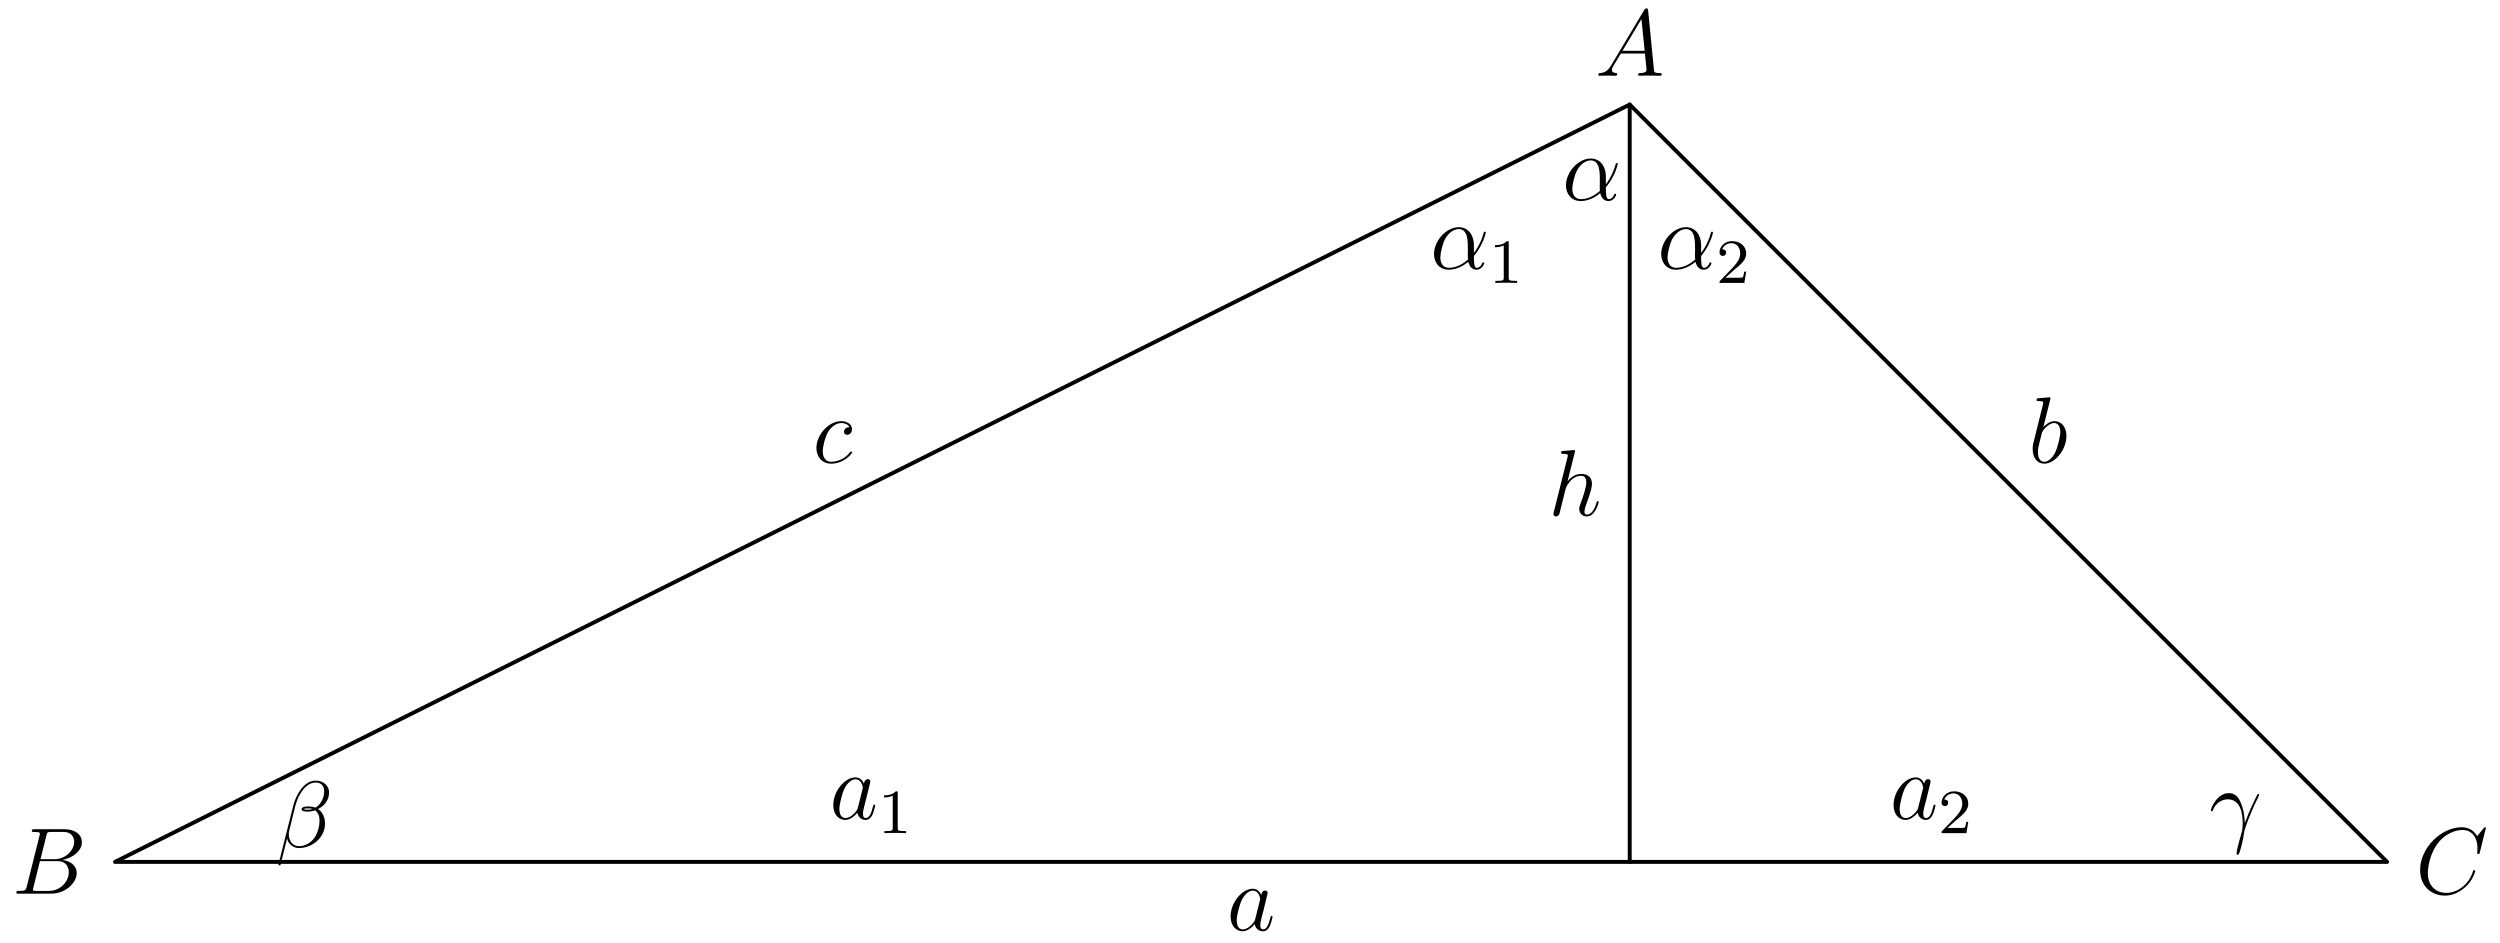
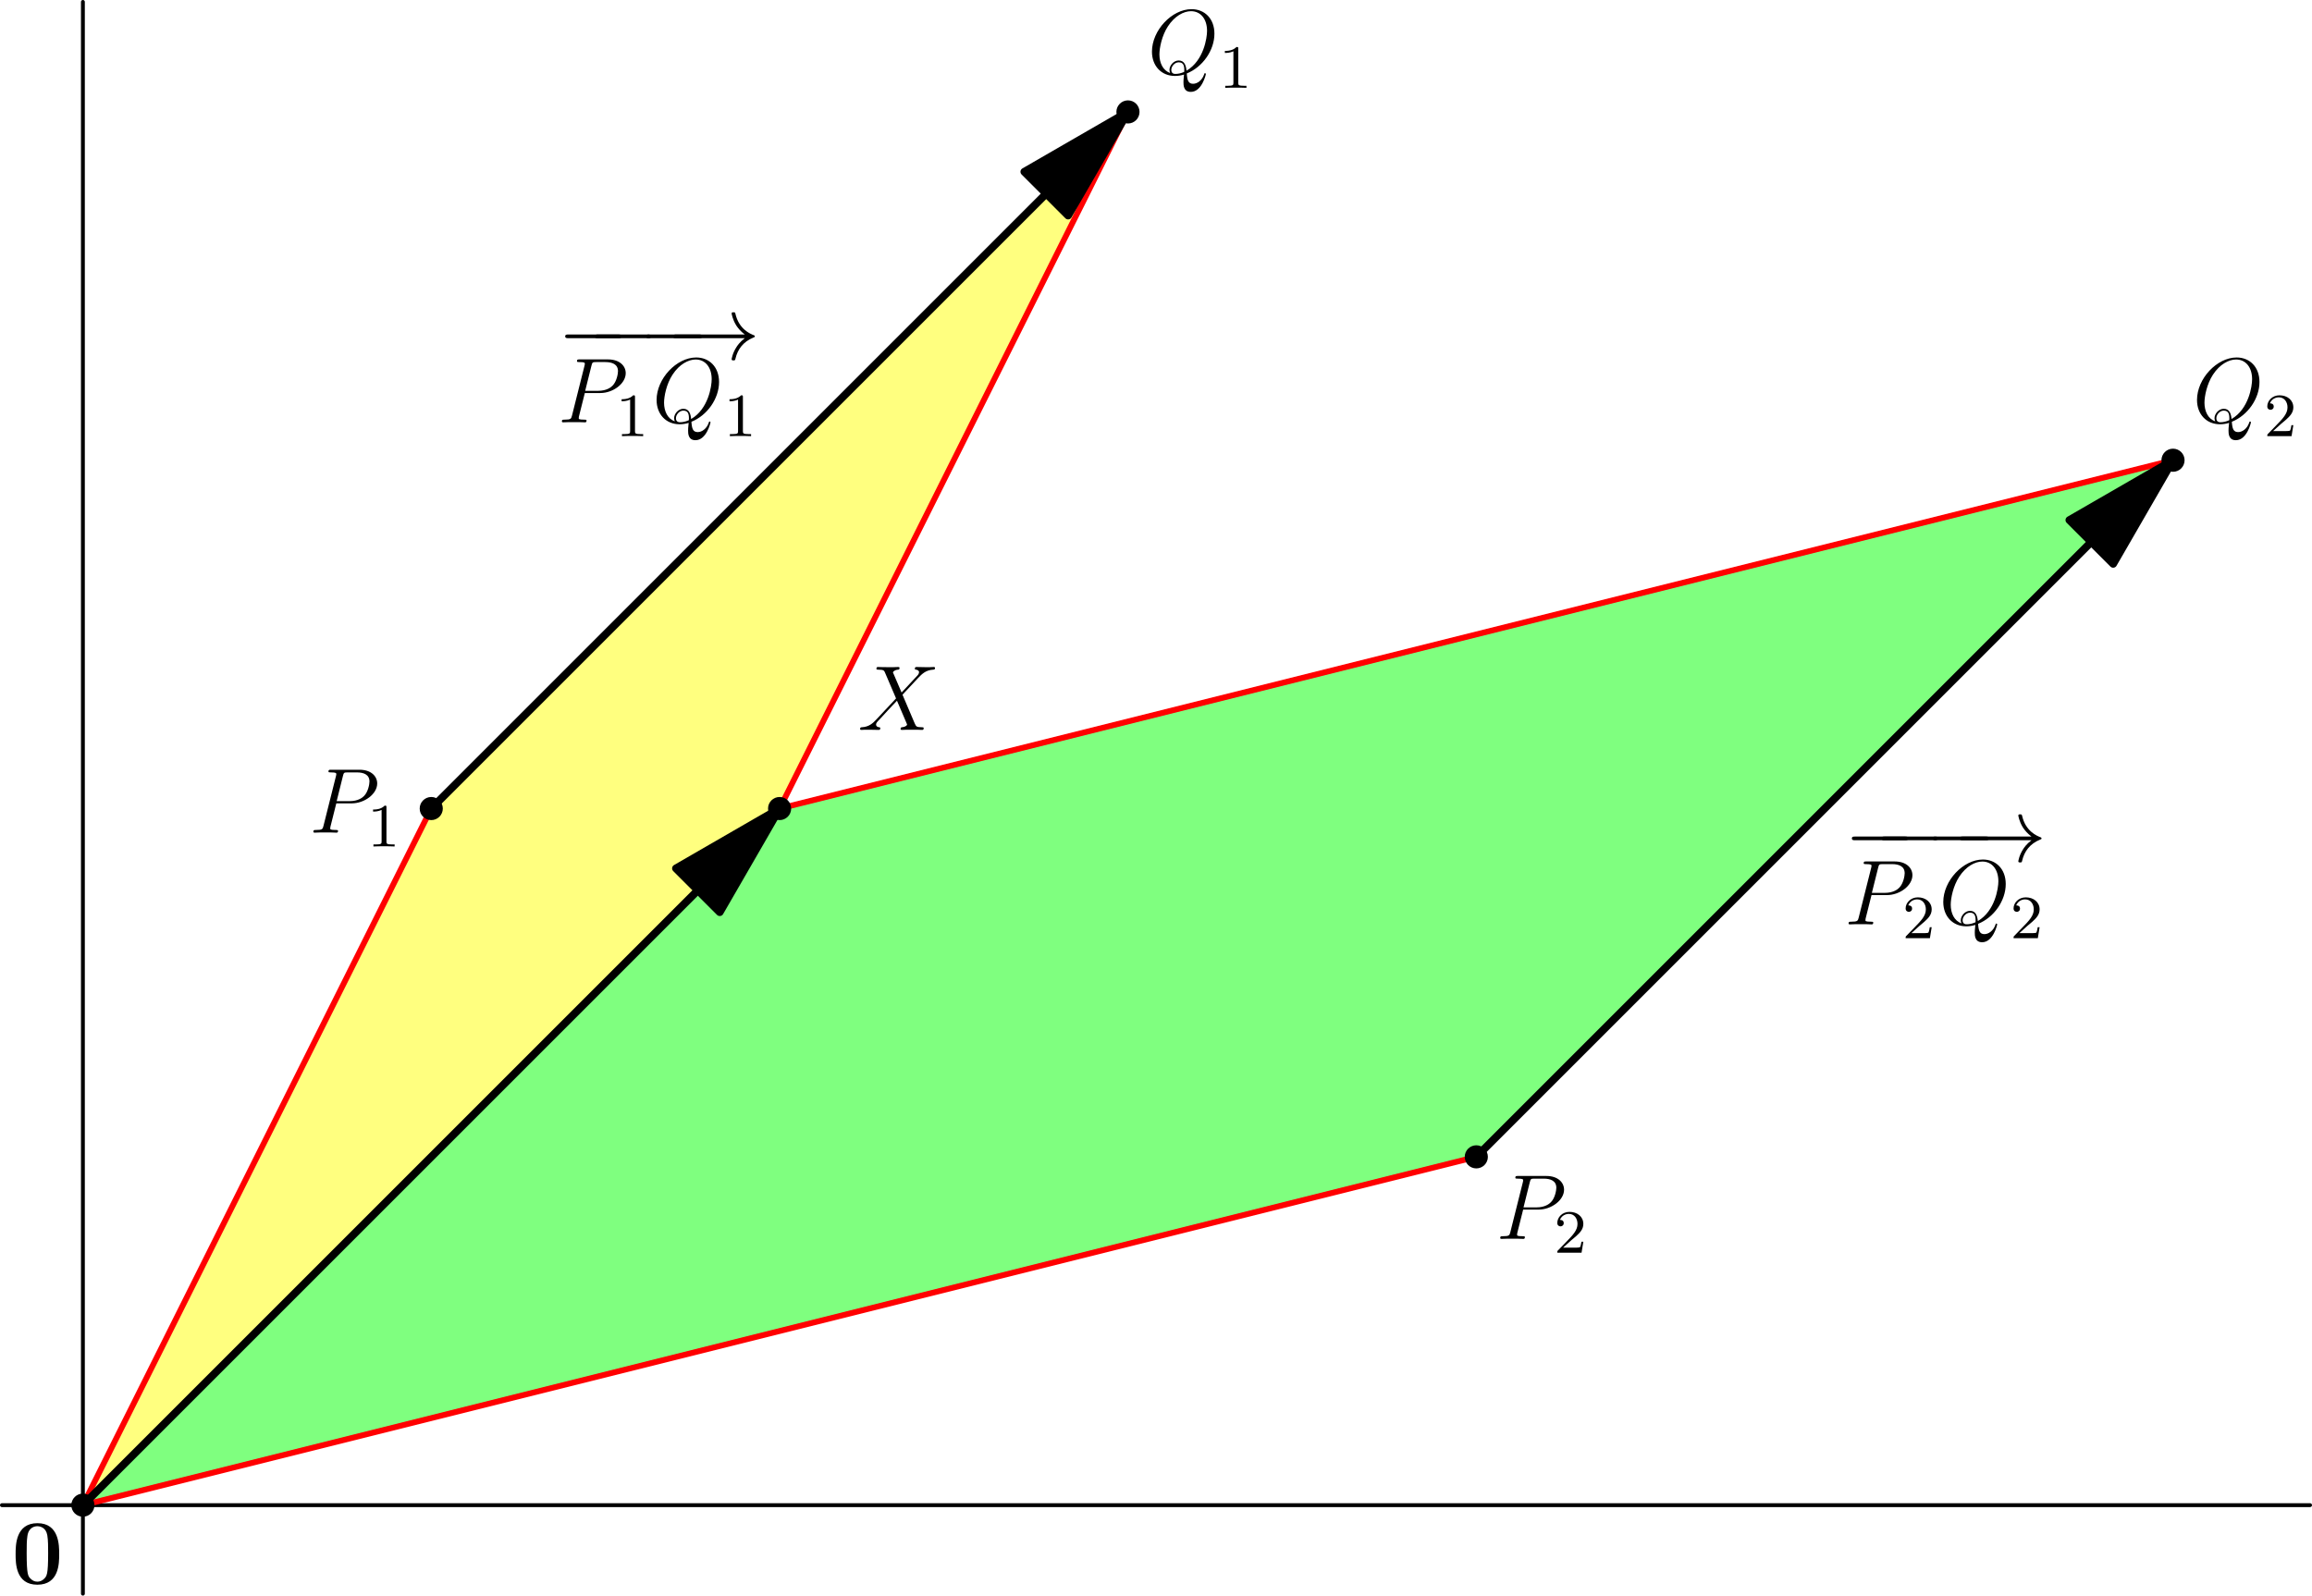
- <svg xmlns="http://www.w3.org/2000/svg" xmlns:xlink="http://www.w3.org/1999/xlink" version="1.1" width="316.894pt" height="119.481pt" viewBox="56.409 53.858 316.894 119.481">
+ <svg xmlns="http://www.w3.org/2000/svg" xmlns:xlink="http://www.w3.org/1999/xlink" version="1.1" width="300pt" height="207.067pt" viewBox="56.409 53.858 300 207.067">
  <defs>
-     <path id="g1-49" d="M2.503-5.077C2.503-5.292 2.487-5.3 2.271-5.3C1.945-4.981 1.522-4.79 .765-4.79V-4.527C.98-4.527 1.411-4.527 1.873-4.742V-.654C1.873-.359 1.849-.263 1.092-.263H.813V0C1.14-.024 1.825-.024 2.184-.024S3.236-.024 3.563 0V-.263H3.284C2.527-.263 2.503-.359 2.503-.654V-5.077Z" />
-     <path id="g1-50" d="M2.248-1.626C2.375-1.745 2.71-2.008 2.837-2.12C3.332-2.574 3.802-3.013 3.802-3.738C3.802-4.686 3.005-5.3 2.008-5.3C1.052-5.3 .422-4.575 .422-3.866C.422-3.475 .733-3.419 .845-3.419C1.012-3.419 1.259-3.539 1.259-3.842C1.259-4.256 .861-4.256 .765-4.256C.996-4.838 1.53-5.037 1.921-5.037C2.662-5.037 3.045-4.407 3.045-3.738C3.045-2.909 2.463-2.303 1.522-1.339L.518-.303C.422-.215 .422-.199 .422 0H3.571L3.802-1.427H3.555C3.531-1.267 3.467-.869 3.371-.717C3.324-.654 2.718-.654 2.59-.654H1.172L2.248-1.626Z" />
-     <path id="g0-11" d="M5.535-3.025C5.535-4.184 4.878-5.272 3.61-5.272C2.044-5.272 .478-3.563 .478-1.865C.478-.825 1.124 .12 2.343 .12C3.084 .12 3.969-.167 4.818-.885C4.985-.215 5.356 .12 5.87 .12C6.516 .12 6.838-.55 6.838-.705C6.838-.813 6.755-.813 6.719-.813C6.623-.813 6.611-.777 6.575-.681C6.468-.383 6.193-.12 5.906-.12C5.535-.12 5.535-.885 5.535-1.614C6.755-3.072 7.042-4.579 7.042-4.591C7.042-4.698 6.946-4.698 6.91-4.698C6.802-4.698 6.791-4.663 6.743-4.447C6.587-3.921 6.276-2.989 5.535-2.008V-3.025ZM4.782-1.172C3.73-.227 2.786-.12 2.367-.12C1.518-.12 1.279-.873 1.279-1.435C1.279-1.949 1.542-3.168 1.913-3.826C2.403-4.663 3.072-5.033 3.61-5.033C4.77-5.033 4.77-3.515 4.77-2.511C4.77-2.212 4.758-1.901 4.758-1.602C4.758-1.363 4.77-1.303 4.782-1.172Z" />
-     <path id="g0-12" d="M6.767-6.958C6.767-7.675 6.157-8.428 5.069-8.428C3.527-8.428 2.546-6.539 2.236-5.296L.347 2.2C.323 2.295 .395 2.319 .454 2.319C.538 2.319 .598 2.307 .61 2.248L1.447-1.1C1.566-.43 2.224 .12 2.929 .12C4.639 .12 6.253-1.219 6.253-3.001C6.253-3.455 6.145-3.909 5.894-4.292C5.75-4.519 5.571-4.686 5.38-4.83C6.241-5.284 6.767-6.013 6.767-6.958ZM4.686-4.842C4.495-4.77 4.304-4.746 4.077-4.746C3.909-4.746 3.754-4.734 3.539-4.806C3.658-4.89 3.838-4.914 4.089-4.914C4.304-4.914 4.519-4.89 4.686-4.842ZM6.145-7.066C6.145-6.408 5.822-5.452 5.045-5.009C4.818-5.093 4.507-5.153 4.244-5.153C3.993-5.153 3.276-5.177 3.276-4.794C3.276-4.471 3.933-4.507 4.136-4.507C4.447-4.507 4.722-4.579 5.009-4.663C5.392-4.352 5.559-3.945 5.559-3.347C5.559-2.654 5.368-2.092 5.141-1.578C4.746-.693 3.814-.12 2.989-.12C2.116-.12 1.662-.813 1.662-1.626C1.662-1.733 1.662-1.889 1.71-2.068L2.487-5.212C2.881-6.779 3.885-8.189 5.045-8.189C5.906-8.189 6.145-7.592 6.145-7.066Z" />
-     <path id="g0-13" d="M4.519-1.459C4.495-2.044 4.471-2.965 4.017-4.041C3.778-4.639 3.371-5.272 2.499-5.272C1.028-5.272 .227-3.395 .227-3.084C.227-2.977 .311-2.977 .347-2.977C.454-2.977 .454-3.001 .514-3.156C.765-3.897 1.53-4.483 2.355-4.483C4.017-4.483 4.256-2.63 4.256-1.447C4.256-.693 4.172-.442 4.101-.203C3.873 .538 3.479 2.02 3.479 2.355C3.479 2.451 3.515 2.558 3.61 2.558C3.79 2.558 3.897 2.164 4.029 1.686C4.316 .634 4.388 .108 4.447-.371C4.483-.658 5.165-2.63 6.109-4.507C6.193-4.698 6.36-5.021 6.36-5.057C6.36-5.069 6.348-5.153 6.241-5.153C6.217-5.153 6.157-5.153 6.133-5.105C6.109-5.081 5.691-4.268 5.332-3.455C5.153-3.049 4.914-2.511 4.519-1.459Z" />
-     <path id="g0-65" d="M2.032-1.327C1.614-.622 1.207-.383 .634-.347C.502-.335 .406-.335 .406-.12C.406-.048 .466 0 .55 0C.765 0 1.303-.024 1.518-.024C1.865-.024 2.248 0 2.582 0C2.654 0 2.798 0 2.798-.227C2.798-.335 2.702-.347 2.63-.347C2.355-.371 2.128-.466 2.128-.753C2.128-.921 2.2-1.052 2.355-1.315L3.264-2.821H6.312C6.324-2.714 6.324-2.618 6.336-2.511C6.372-2.2 6.516-.956 6.516-.729C6.516-.371 5.906-.347 5.715-.347C5.583-.347 5.452-.347 5.452-.132C5.452 0 5.559 0 5.631 0C5.834 0 6.073-.024 6.276-.024H6.958C7.687-.024 8.213 0 8.225 0C8.309 0 8.44 0 8.44-.227C8.44-.347 8.333-.347 8.153-.347C7.496-.347 7.484-.454 7.448-.813L6.719-8.273C6.695-8.512 6.647-8.536 6.516-8.536C6.396-8.536 6.324-8.512 6.217-8.333L2.032-1.327ZM3.467-3.168L5.87-7.185L6.276-3.168H3.467Z" />
-     <path id="g0-66" d="M4.376-7.352C4.483-7.795 4.531-7.819 4.997-7.819H6.551C7.902-7.819 7.902-6.671 7.902-6.563C7.902-5.595 6.934-4.364 5.356-4.364H3.634L4.376-7.352ZM6.396-4.268C7.699-4.507 8.883-5.416 8.883-6.516C8.883-7.448 8.058-8.165 6.707-8.165H2.869C2.642-8.165 2.534-8.165 2.534-7.938C2.534-7.819 2.642-7.819 2.821-7.819C3.551-7.819 3.551-7.723 3.551-7.592C3.551-7.568 3.551-7.496 3.503-7.317L1.889-.885C1.781-.466 1.757-.347 .921-.347C.693-.347 .574-.347 .574-.132C.574 0 .646 0 .885 0H4.985C6.814 0 8.225-1.387 8.225-2.594C8.225-3.575 7.364-4.172 6.396-4.268ZM4.698-.347H3.084C2.917-.347 2.893-.347 2.821-.359C2.69-.371 2.678-.395 2.678-.49C2.678-.574 2.702-.646 2.726-.753L3.563-4.125H5.81C7.221-4.125 7.221-2.809 7.221-2.714C7.221-1.566 6.181-.347 4.698-.347Z" />
-     <path id="g0-67" d="M8.931-8.309C8.931-8.416 8.847-8.416 8.823-8.416S8.751-8.416 8.656-8.297L7.831-7.293C7.412-8.01 6.755-8.416 5.858-8.416C3.276-8.416 .598-5.798 .598-2.989C.598-.992 1.997 .251 3.742 .251C4.698 .251 5.535-.155 6.229-.741C7.269-1.614 7.58-2.774 7.58-2.869C7.58-2.977 7.484-2.977 7.448-2.977C7.34-2.977 7.329-2.905 7.305-2.857C6.755-.992 5.141-.096 3.945-.096C2.678-.096 1.578-.909 1.578-2.606C1.578-2.989 1.698-5.069 3.049-6.635C3.706-7.4 4.83-8.07 5.966-8.07C7.281-8.07 7.867-6.982 7.867-5.762C7.867-5.452 7.831-5.189 7.831-5.141C7.831-5.033 7.95-5.033 7.986-5.033C8.118-5.033 8.13-5.045 8.177-5.26L8.931-8.309Z" />
-     <path id="g0-97" d="M3.599-1.423C3.539-1.219 3.539-1.196 3.371-.968C3.108-.634 2.582-.12 2.02-.12C1.53-.12 1.255-.562 1.255-1.267C1.255-1.925 1.626-3.264 1.853-3.766C2.26-4.603 2.821-5.033 3.288-5.033C4.077-5.033 4.232-4.053 4.232-3.957C4.232-3.945 4.196-3.79 4.184-3.766L3.599-1.423ZM4.364-4.483C4.232-4.794 3.909-5.272 3.288-5.272C1.937-5.272 .478-3.527 .478-1.757C.478-.574 1.172 .12 1.985 .12C2.642 .12 3.204-.395 3.539-.789C3.658-.084 4.22 .12 4.579 .12S5.224-.096 5.44-.526C5.631-.933 5.798-1.662 5.798-1.71C5.798-1.769 5.75-1.817 5.679-1.817C5.571-1.817 5.559-1.757 5.511-1.578C5.332-.873 5.105-.12 4.615-.12C4.268-.12 4.244-.43 4.244-.669C4.244-.944 4.28-1.076 4.388-1.542C4.471-1.841 4.531-2.104 4.627-2.451C5.069-4.244 5.177-4.674 5.177-4.746C5.177-4.914 5.045-5.045 4.866-5.045C4.483-5.045 4.388-4.627 4.364-4.483Z" />
-     <path id="g0-98" d="M2.762-7.998C2.774-8.046 2.798-8.118 2.798-8.177C2.798-8.297 2.678-8.297 2.654-8.297C2.642-8.297 2.212-8.261 1.997-8.237C1.793-8.225 1.614-8.201 1.399-8.189C1.112-8.165 1.028-8.153 1.028-7.938C1.028-7.819 1.148-7.819 1.267-7.819C1.877-7.819 1.877-7.711 1.877-7.592C1.877-7.508 1.781-7.161 1.733-6.946L1.447-5.798C1.327-5.32 .646-2.606 .598-2.391C.538-2.092 .538-1.889 .538-1.733C.538-.514 1.219 .12 1.997 .12C3.383 .12 4.818-1.662 4.818-3.395C4.818-4.495 4.196-5.272 3.3-5.272C2.678-5.272 2.116-4.758 1.889-4.519L2.762-7.998ZM2.008-.12C1.626-.12 1.207-.406 1.207-1.339C1.207-1.733 1.243-1.961 1.459-2.798C1.494-2.953 1.686-3.718 1.733-3.873C1.757-3.969 2.463-5.033 3.276-5.033C3.802-5.033 4.041-4.507 4.041-3.885C4.041-3.312 3.706-1.961 3.407-1.339C3.108-.693 2.558-.12 2.008-.12Z" />
-     <path id="g0-99" d="M4.674-4.495C4.447-4.495 4.34-4.495 4.172-4.352C4.101-4.292 3.969-4.113 3.969-3.921C3.969-3.682 4.148-3.539 4.376-3.539C4.663-3.539 4.985-3.778 4.985-4.256C4.985-4.83 4.435-5.272 3.61-5.272C2.044-5.272 .478-3.563 .478-1.865C.478-.825 1.124 .12 2.343 .12C3.969 .12 4.997-1.148 4.997-1.303C4.997-1.375 4.926-1.435 4.878-1.435C4.842-1.435 4.83-1.423 4.722-1.315C3.957-.299 2.821-.12 2.367-.12C1.542-.12 1.279-.837 1.279-1.435C1.279-1.853 1.482-3.013 1.913-3.826C2.224-4.388 2.869-5.033 3.622-5.033C3.778-5.033 4.435-5.009 4.674-4.495Z" />
-     <path id="g0-104" d="M3.359-7.998C3.371-8.046 3.395-8.118 3.395-8.177C3.395-8.297 3.276-8.297 3.252-8.297C3.24-8.297 2.654-8.249 2.594-8.237C2.391-8.225 2.212-8.201 1.997-8.189C1.698-8.165 1.614-8.153 1.614-7.938C1.614-7.819 1.71-7.819 1.877-7.819C2.463-7.819 2.475-7.711 2.475-7.592C2.475-7.52 2.451-7.424 2.439-7.388L.705-.466C.658-.287 .658-.263 .658-.191C.658 .072 .861 .12 .98 .12C1.184 .12 1.339-.036 1.399-.167L1.937-2.331C1.997-2.594 2.068-2.845 2.128-3.108C2.26-3.61 2.26-3.622 2.487-3.969S3.252-5.033 4.172-5.033C4.651-5.033 4.818-4.674 4.818-4.196C4.818-3.527 4.352-2.224 4.089-1.506C3.981-1.219 3.921-1.064 3.921-.849C3.921-.311 4.292 .12 4.866 .12C5.978 .12 6.396-1.638 6.396-1.71C6.396-1.769 6.348-1.817 6.276-1.817C6.169-1.817 6.157-1.781 6.097-1.578C5.822-.622 5.38-.12 4.902-.12C4.782-.12 4.591-.132 4.591-.514C4.591-.825 4.734-1.207 4.782-1.339C4.997-1.913 5.535-3.324 5.535-4.017C5.535-4.734 5.117-5.272 4.208-5.272C3.527-5.272 2.929-4.949 2.439-4.328L3.359-7.998Z" />
+     <path id="g1-0" d="M7.878-2.75C8.082-2.75 8.297-2.75 8.297-2.989S8.082-3.228 7.878-3.228H1.411C1.207-3.228 .992-3.228 .992-2.989S1.207-2.75 1.411-2.75H7.878Z" />
+     <path id="g1-33" d="M9.971-2.75C9.313-2.248 8.99-1.757 8.895-1.602C8.357-.777 8.261-.024 8.261-.012C8.261 .132 8.404 .132 8.5 .132C8.703 .132 8.715 .108 8.763-.108C9.038-1.279 9.743-2.283 11.094-2.833C11.238-2.881 11.274-2.905 11.274-2.989S11.202-3.108 11.178-3.12C10.652-3.324 9.205-3.921 8.751-5.93C8.715-6.073 8.703-6.109 8.5-6.109C8.404-6.109 8.261-6.109 8.261-5.966C8.261-5.942 8.369-5.189 8.871-4.388C9.11-4.029 9.457-3.61 9.971-3.228H1.088C.873-3.228 .658-3.228 .658-2.989S.873-2.75 1.088-2.75H9.971Z" />
+     <path id="g0-48" d="M6.181-3.814C6.181-4.961 6.181-7.843 3.359-7.843C.526-7.843 .526-4.973 .526-3.814C.526-2.666 .526 .143 3.347 .143S6.181-2.63 6.181-3.814ZM3.359-.251C2.977-.251 2.69-.406 2.451-.658C2.152-.956 1.961-1.148 1.961-3.957C1.961-4.794 1.961-5.559 2.056-6.181C2.224-7.364 3.084-7.448 3.347-7.448C3.73-7.448 4.471-7.269 4.639-6.265C4.746-5.655 4.746-4.686 4.746-3.957C4.746-1.136 4.567-.968 4.208-.61C3.969-.371 3.646-.251 3.359-.251Z" />
+     <path id="g3-49" d="M2.503-5.077C2.503-5.292 2.487-5.3 2.271-5.3C1.945-4.981 1.522-4.79 .765-4.79V-4.527C.98-4.527 1.411-4.527 1.873-4.742V-.654C1.873-.359 1.849-.263 1.092-.263H.813V0C1.14-.024 1.825-.024 2.184-.024S3.236-.024 3.563 0V-.263H3.284C2.527-.263 2.503-.359 2.503-.654V-5.077Z" />
+     <path id="g3-50" d="M2.248-1.626C2.375-1.745 2.71-2.008 2.837-2.12C3.332-2.574 3.802-3.013 3.802-3.738C3.802-4.686 3.005-5.3 2.008-5.3C1.052-5.3 .422-4.575 .422-3.866C.422-3.475 .733-3.419 .845-3.419C1.012-3.419 1.259-3.539 1.259-3.842C1.259-4.256 .861-4.256 .765-4.256C.996-4.838 1.53-5.037 1.921-5.037C2.662-5.037 3.045-4.407 3.045-3.738C3.045-2.909 2.463-2.303 1.522-1.339L.518-.303C.422-.215 .422-.199 .422 0H3.571L3.802-1.427H3.555C3.531-1.267 3.467-.869 3.371-.717C3.324-.654 2.718-.654 2.59-.654H1.172L2.248-1.626Z" />
+     <path id="g2-80" d="M3.539-3.802H5.547C7.197-3.802 8.847-5.021 8.847-6.384C8.847-7.317 8.058-8.165 6.551-8.165H2.857C2.63-8.165 2.523-8.165 2.523-7.938C2.523-7.819 2.63-7.819 2.809-7.819C3.539-7.819 3.539-7.723 3.539-7.592C3.539-7.568 3.539-7.496 3.491-7.317L1.877-.885C1.769-.466 1.745-.347 .909-.347C.681-.347 .562-.347 .562-.132C.562 0 .669 0 .741 0C.968 0 1.207-.024 1.435-.024H2.833C3.061-.024 3.312 0 3.539 0C3.634 0 3.766 0 3.766-.227C3.766-.347 3.658-.347 3.479-.347C2.762-.347 2.75-.43 2.75-.55C2.75-.61 2.762-.693 2.774-.753L3.539-3.802ZM4.4-7.352C4.507-7.795 4.555-7.819 5.021-7.819H6.205C7.101-7.819 7.843-7.532 7.843-6.635C7.843-6.324 7.687-5.308 7.137-4.758C6.934-4.543 6.36-4.089 5.272-4.089H3.587L4.4-7.352Z" />
+     <path id="g2-81" d="M5.093-.072C7.149-.897 8.679-3.072 8.679-5.236C8.679-7.209 7.388-8.416 5.715-8.416C3.156-8.416 .574-5.667 .574-2.905C.574-1.028 1.817 .251 3.551 .251C3.957 .251 4.352 .191 4.734 .072C4.663 .789 4.663 .849 4.663 1.076C4.663 1.423 4.663 2.319 5.619 2.319C7.042 2.319 7.568 .084 7.568 .012S7.52-.108 7.46-.108C7.388-.108 7.364-.048 7.329 .084C7.066 .837 6.444 1.267 5.918 1.267C5.308 1.267 5.153 .849 5.093-.072ZM2.941-.132C1.997-.454 1.542-1.447 1.542-2.546C1.542-3.383 1.853-4.973 2.642-6.181C3.527-7.544 4.71-8.153 5.643-8.153C6.886-8.153 7.723-7.149 7.723-5.595C7.723-4.71 7.305-1.745 5.057-.43C4.997-1.04 4.83-1.757 4.041-1.757C3.395-1.757 2.845-1.112 2.845-.526C2.845-.395 2.893-.215 2.941-.132ZM4.758-.275C4.328-.084 3.957-.012 3.622-.012C3.503-.012 3.084-.012 3.084-.538C3.084-.968 3.503-1.518 4.041-1.518C4.639-1.518 4.77-1.112 4.77-.514C4.77-.442 4.77-.347 4.758-.275Z" />
+     <path id="g2-88" d="M5.679-4.854L4.555-7.472C4.71-7.759 5.069-7.807 5.212-7.819C5.284-7.819 5.416-7.831 5.416-8.034C5.416-8.165 5.308-8.165 5.236-8.165C5.033-8.165 4.794-8.141 4.591-8.141H3.897C3.168-8.141 2.642-8.165 2.63-8.165C2.534-8.165 2.415-8.165 2.415-7.938C2.415-7.819 2.523-7.819 2.678-7.819C3.371-7.819 3.419-7.699 3.539-7.412L4.961-4.089L2.367-1.315C1.937-.849 1.423-.395 .538-.347C.395-.335 .299-.335 .299-.12C.299-.084 .311 0 .442 0C.61 0 .789-.024 .956-.024H1.518C1.901-.024 2.319 0 2.69 0C2.774 0 2.917 0 2.917-.215C2.917-.335 2.833-.347 2.762-.347C2.523-.371 2.367-.502 2.367-.693C2.367-.897 2.511-1.04 2.857-1.399L3.921-2.558C4.184-2.833 4.818-3.527 5.081-3.79L6.336-.849C6.348-.825 6.396-.705 6.396-.693C6.396-.586 6.133-.371 5.75-.347C5.679-.347 5.547-.335 5.547-.12C5.547 0 5.667 0 5.727 0C5.93 0 6.169-.024 6.372-.024H7.687C7.902-.024 8.13 0 8.333 0C8.416 0 8.548 0 8.548-.227C8.548-.347 8.428-.347 8.321-.347C7.603-.359 7.58-.418 7.376-.861L5.798-4.567L7.317-6.193C7.436-6.312 7.711-6.611 7.819-6.731C8.333-7.269 8.811-7.759 9.779-7.819C9.899-7.831 10.018-7.831 10.018-8.034C10.018-8.165 9.911-8.165 9.863-8.165C9.696-8.165 9.516-8.141 9.349-8.141H8.799C8.416-8.141 7.998-8.165 7.627-8.165C7.544-8.165 7.4-8.165 7.4-7.95C7.4-7.831 7.484-7.819 7.556-7.819C7.747-7.795 7.95-7.699 7.95-7.472L7.938-7.448C7.926-7.364 7.902-7.245 7.771-7.101L5.679-4.854Z" />
  </defs>
  <g id="page1">
-     <g transform="matrix(0.996264 0 0 0.996264 70.9878 163.11)">
-       <path d="M 192.72 -96.36L 0 0L 289.08 0L 192.72 -96.36Z" fill="none" stroke="#000000" stroke-linecap="round" stroke-linejoin="round" stroke-miterlimit="10.037" stroke-width="0.502" />
+     <g transform="matrix(0.996264 0 0 0.996264 67.1658 249.189)">
+       <path d="M 0 11.529L 0 -195.813" fill="none" stroke="#000000" stroke-linecap="round" stroke-linejoin="round" stroke-miterlimit="10.037" stroke-width="0.502" />
    </g>
-     <g transform="matrix(0.996264 0 0 0.996264 70.9878 163.11)">
-       <path d="M 192.72 -96.36L 192.72 0" fill="none" stroke="#000000" stroke-linecap="round" stroke-linejoin="round" stroke-miterlimit="10.037" stroke-width="0.502" />
+     <g transform="matrix(0.996264 0 0 0.996264 67.1658 249.189)">
+       <path d="M -10.546 -0L 290.077 0" fill="none" stroke="#000000" stroke-linecap="round" stroke-linejoin="round" stroke-miterlimit="10.037" stroke-width="0.502" />
    </g>
-     <use x="258.604" y="63.463" xlink:href="#g0-65" />
-     <use x="57.909" y="167.134" xlink:href="#g0-66" />
-     <use x="362.578" y="167.134" xlink:href="#g0-67" />
-     <use x="211.919" y="171.784" xlink:href="#g0-97" />
-     <use x="313.528" y="112.514" xlink:href="#g0-98" />
-     <use x="159.418" y="112.514" xlink:href="#g0-99" />
-     <use x="161.553" y="157.67" xlink:href="#g0-97" />
-     <use x="167.698" y="159.463" xlink:href="#g1-49" />
-     <use x="295.953" y="157.67" xlink:href="#g0-97" />
-     <use x="302.098" y="159.463" xlink:href="#g1-50" />
-     <use x="91.356" y="161.238" xlink:href="#g0-12" />
-     <use x="336.43" y="159.661" xlink:href="#g0-13" />
-     <use x="254.431" y="79.223" xlink:href="#g0-11" />
-     <use x="237.703" y="87.927" xlink:href="#g0-11" />
-     <use x="245.148" y="89.72" xlink:href="#g1-49" />
-     <use x="266.503" y="87.927" xlink:href="#g0-11" />
-     <use x="273.948" y="89.72" xlink:href="#g1-50" />
-     <use x="252.666" y="119.201" xlink:href="#g0-104" />
+     <g transform="matrix(0.996264 0 0 0.996264 67.1658 249.189)">
+       <path d="M 0 0L 45.371 -90.742L 136.113 -181.484L 90.742 -90.742L 0 0Z" fill="#ffff7f" />
+     </g>
+     <g transform="matrix(0.996264 0 0 0.996264 67.1658 249.189)">
+       <path d="M 0 0L 45.371 -90.742L 136.113 -181.484L 90.742 -90.742L 0 0Z" fill="none" stroke="#000000" stroke-linecap="round" stroke-linejoin="round" stroke-miterlimit="10.037" stroke-width="0.502" />
+     </g>
+     <g transform="matrix(0.996264 0 0 0.996264 67.1658 249.189)">
+       <path d="M 0 0L 45.371 -90.742L 136.113 -181.484L 90.742 -90.742L 0 0Z" fill="none" stroke="#ff0000" stroke-linecap="round" stroke-linejoin="round" stroke-miterlimit="10.037" stroke-width="0.753" />
+     </g>
+     <g transform="matrix(0.996264 0 0 0.996264 67.1658 249.189)">
+       <path d="M 0 0L 181.484 -45.371L 272.226 -136.113L 90.742 -90.742L 0 0Z" fill="#7fff7f" />
+     </g>
+     <g transform="matrix(0.996264 0 0 0.996264 67.1658 249.189)">
+       <path d="M 0 0L 181.484 -45.371L 272.226 -136.113L 90.742 -90.742L 0 0Z" fill="none" stroke="#000000" stroke-linecap="round" stroke-linejoin="round" stroke-miterlimit="10.037" stroke-width="0.502" />
+     </g>
+     <g transform="matrix(0.996264 0 0 0.996264 67.1658 249.189)">
+       <path d="M 0 0L 181.484 -45.371L 272.226 -136.113L 90.742 -90.742L 0 0Z" fill="none" stroke="#ff0000" stroke-linecap="round" stroke-linejoin="round" stroke-miterlimit="10.037" stroke-width="0.753" />
+     </g>
+     <g transform="matrix(0.996264 0 0 0.996264 67.1658 249.189)">
+       <path d="M 125.466 -170.837L 45.371 -90.742" fill="none" stroke="#000000" stroke-linecap="round" stroke-linejoin="round" stroke-miterlimit="10.037" stroke-width="1.004" />
+     </g>
+     <g transform="matrix(0.996264 0 0 0.996264 67.1658 249.189)">
+       <path d="M 136.113 -181.484L 122.614 -173.69L 128.319 -167.985L 136.113 -181.484Z" fill="#000000" />
+     </g>
+     <g transform="matrix(0.996264 0 0 0.996264 67.1658 249.189)">
+       <path d="M 136.113 -181.484L 122.614 -173.69L 128.319 -167.985L 136.113 -181.484Z" fill="none" stroke="#000000" stroke-linecap="round" stroke-linejoin="round" stroke-miterlimit="10.037" stroke-width="1.004" />
+     </g>
+     <g transform="matrix(0.996264 0 0 0.996264 67.1658 249.189)">
+       <path d="M 261.579 -125.466L 181.484 -45.371" fill="none" stroke="#000000" stroke-linecap="round" stroke-linejoin="round" stroke-miterlimit="10.037" stroke-width="1.004" />
+     </g>
+     <g transform="matrix(0.996264 0 0 0.996264 67.1658 249.189)">
+       <path d="M 272.226 -136.113L 258.726 -128.319L 264.432 -122.614L 272.226 -136.113Z" fill="#000000" />
+     </g>
+     <g transform="matrix(0.996264 0 0 0.996264 67.1658 249.189)">
+       <path d="M 272.226 -136.113L 258.726 -128.319L 264.432 -122.614L 272.226 -136.113Z" fill="none" stroke="#000000" stroke-linecap="round" stroke-linejoin="round" stroke-miterlimit="10.037" stroke-width="1.004" />
+     </g>
+     <g transform="matrix(0.996264 0 0 0.996264 67.1658 249.189)">
+       <path d="M 80.096 -80.096L 0 0" fill="none" stroke="#000000" stroke-linecap="round" stroke-linejoin="round" stroke-miterlimit="10.037" stroke-width="1.004" />
+     </g>
+     <g transform="matrix(0.996264 0 0 0.996264 67.1658 249.189)">
+       <path d="M 90.742 -90.742L 77.243 -82.948L 82.948 -77.243L 90.742 -90.742Z" fill="#000000" />
+     </g>
+     <g transform="matrix(0.996264 0 0 0.996264 67.1658 249.189)">
+       <path d="M 90.742 -90.742L 77.243 -82.948L 82.948 -77.243L 90.742 -90.742Z" fill="none" stroke="#000000" stroke-linecap="round" stroke-linejoin="round" stroke-miterlimit="10.037" stroke-width="1.004" />
+     </g>
+     <use x="96.507" y="161.915" xlink:href="#g2-80" />
+     <use x="104.052" y="163.708" xlink:href="#g3-49" />
+     <use x="205.31" y="63.463" xlink:href="#g2-81" />
+     <use x="214.581" y="65.256" xlink:href="#g3-49" />
+     <use x="250.511" y="214.634" xlink:href="#g2-80" />
+     <use x="258.057" y="216.427" xlink:href="#g3-50" />
+     <use x="340.914" y="108.665" xlink:href="#g2-81" />
+     <use x="350.185" y="110.458" xlink:href="#g3-50" />
+     <use x="57.909" y="259.37" xlink:href="#g0-48" />
+     <use x="128.755" y="100.495" xlink:href="#g1-0" />
+     <use x="132.597" y="100.495" xlink:href="#g1-0" />
+     <use x="139.239" y="100.495" xlink:href="#g1-0" />
+     <use x="143.081" y="100.495" xlink:href="#g1-33" />
+     <use x="128.755" y="108.665" xlink:href="#g2-80" />
+     <use x="136.301" y="110.458" xlink:href="#g3-49" />
+     <use x="141.033" y="108.665" xlink:href="#g2-81" />
+     <use x="150.304" y="110.458" xlink:href="#g3-49" />
+     <use x="295.713" y="165.649" xlink:href="#g1-0" />
+     <use x="299.555" y="165.649" xlink:href="#g1-0" />
+     <use x="306.197" y="165.649" xlink:href="#g1-0" />
+     <use x="310.039" y="165.649" xlink:href="#g1-33" />
+     <use x="295.713" y="173.818" xlink:href="#g2-80" />
+     <use x="303.258" y="175.611" xlink:href="#g3-50" />
+     <use x="307.99" y="173.818" xlink:href="#g2-81" />
+     <use x="317.262" y="175.611" xlink:href="#g3-50" />
+     <use x="167.717" y="148.582" xlink:href="#g2-88" />
+     <g transform="matrix(0.996264 0 0 0.996264 67.1658 249.189)">
+       <circle cx="45.371" cy="-90.742" fill="#000000" r="1.506" />
+     </g>
+     <g transform="matrix(0.996264 0 0 0.996264 67.1658 249.189)">
+       <circle cx="136.113" cy="-181.484" fill="#000000" r="1.506" />
+     </g>
+     <g transform="matrix(0.996264 0 0 0.996264 67.1658 249.189)">
+       <circle cx="90.742" cy="-90.742" fill="#000000" r="1.506" />
+     </g>
+     <g transform="matrix(0.996264 0 0 0.996264 67.1658 249.189)">
+       <circle cx="181.484" cy="-45.371" fill="#000000" r="1.506" />
+     </g>
+     <g transform="matrix(0.996264 0 0 0.996264 67.1658 249.189)">
+       <circle cx="272.226" cy="-136.113" fill="#000000" r="1.506" />
+     </g>
+     <g transform="matrix(0.996264 0 0 0.996264 67.1658 249.189)">
+       <circle cx="0" cy="-0" fill="#000000" r="1.506" />
+     </g>
  </g>
</svg>
